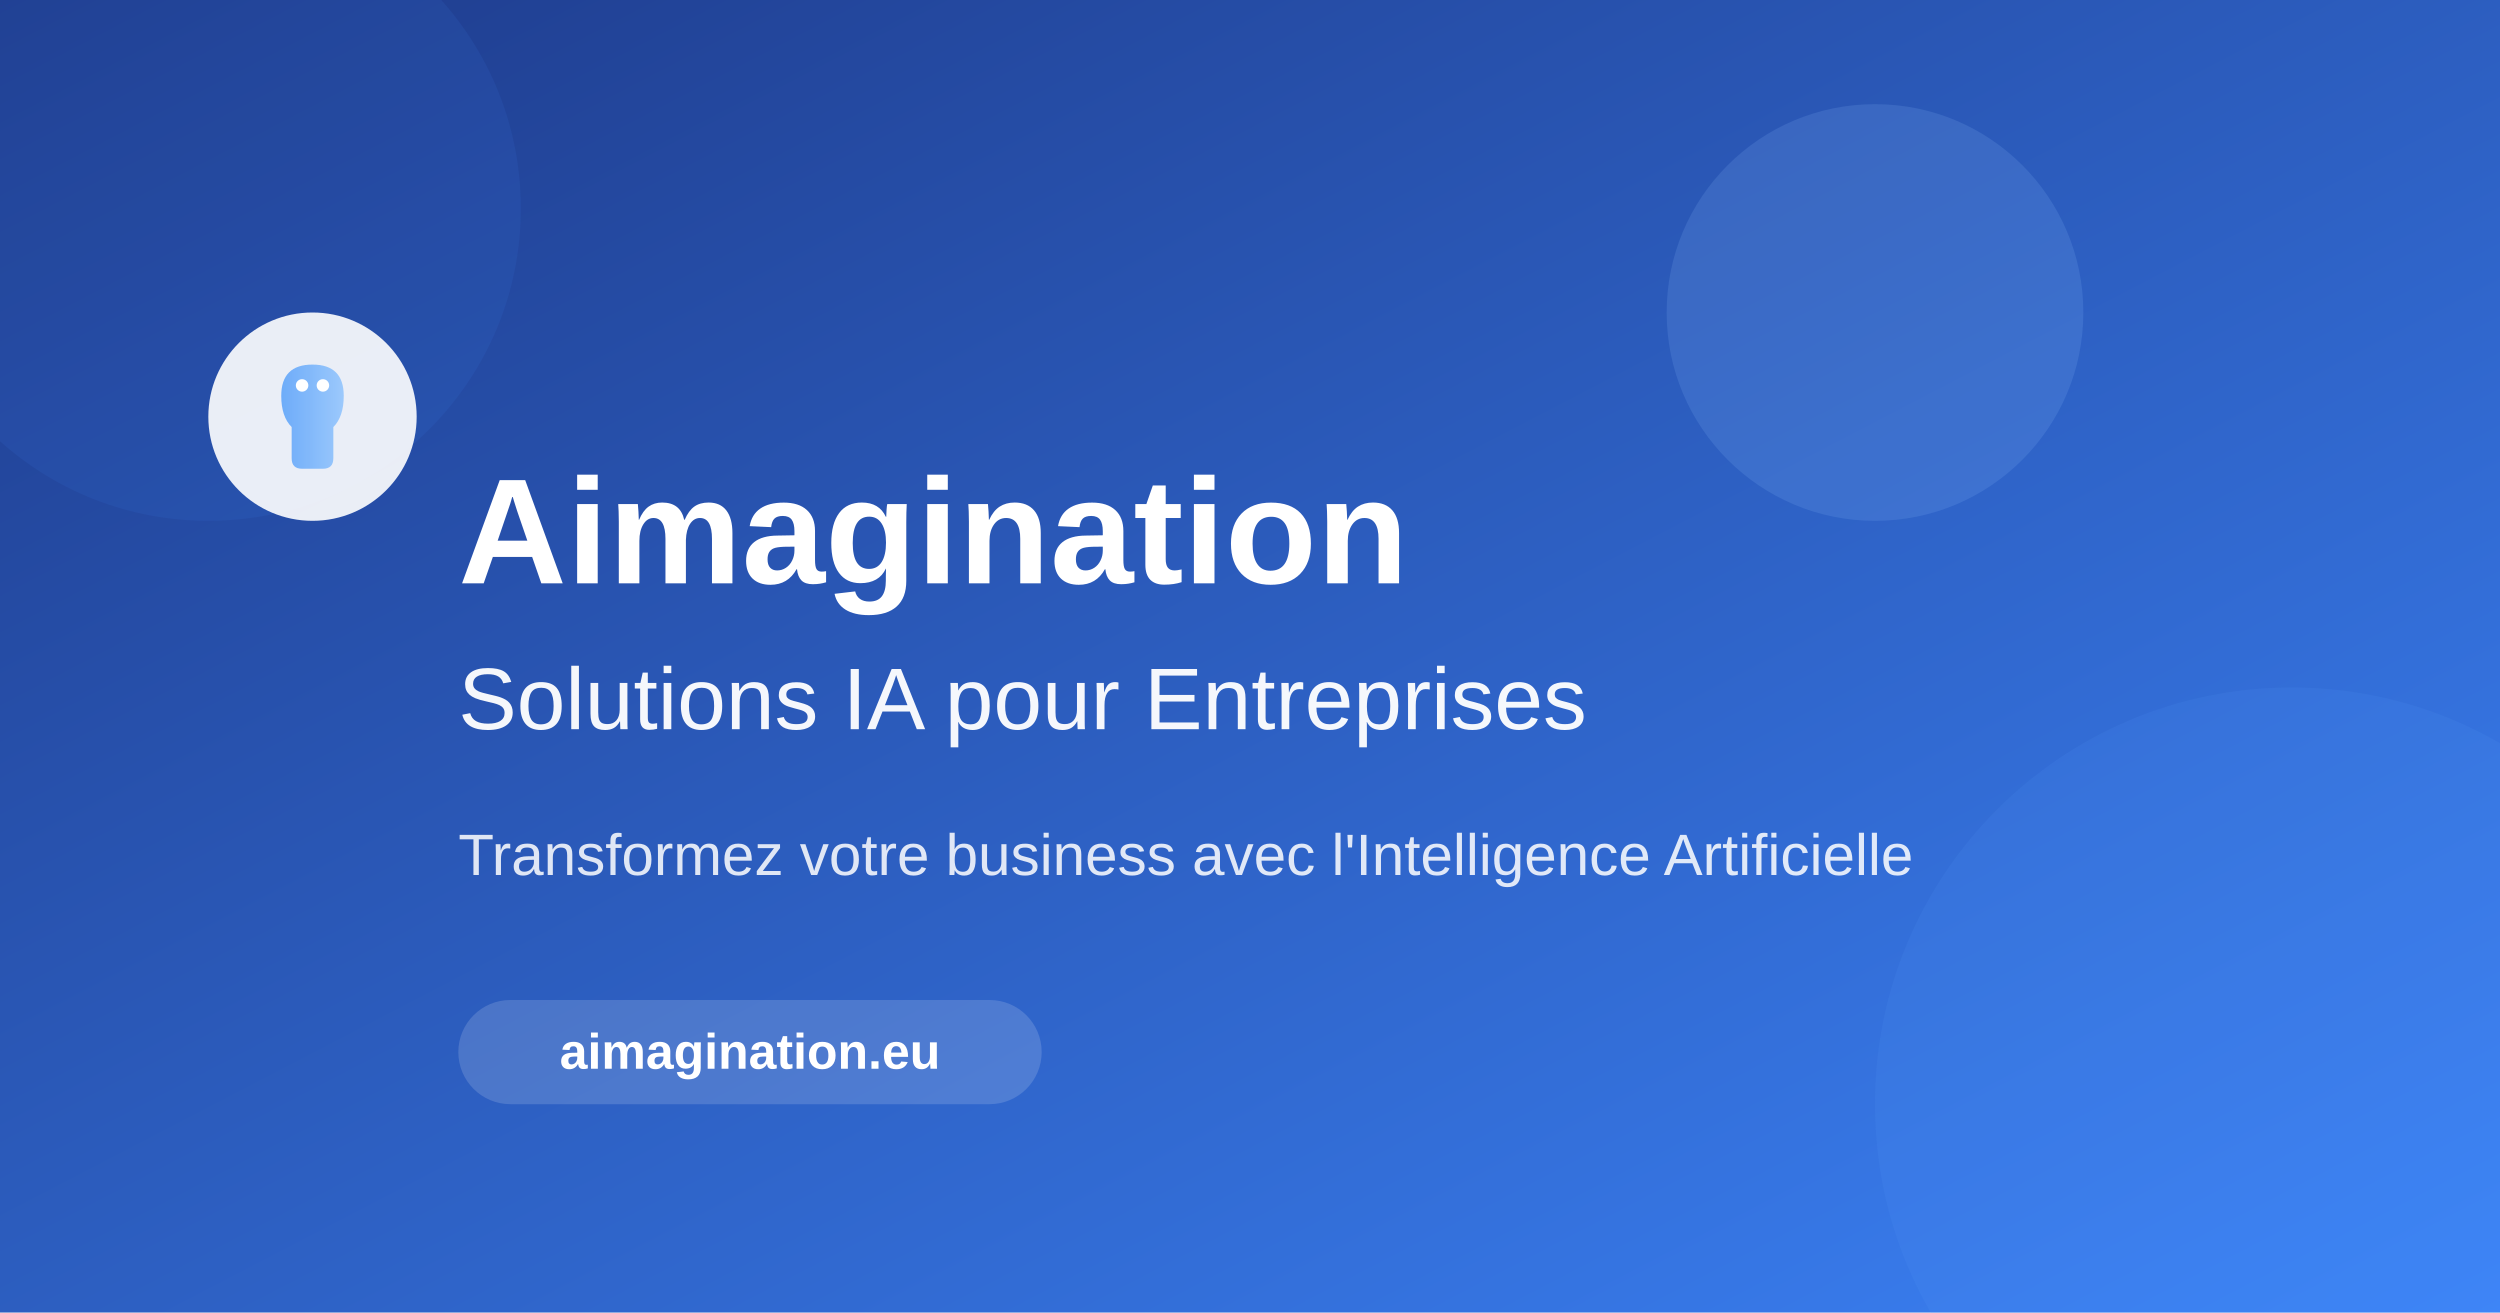
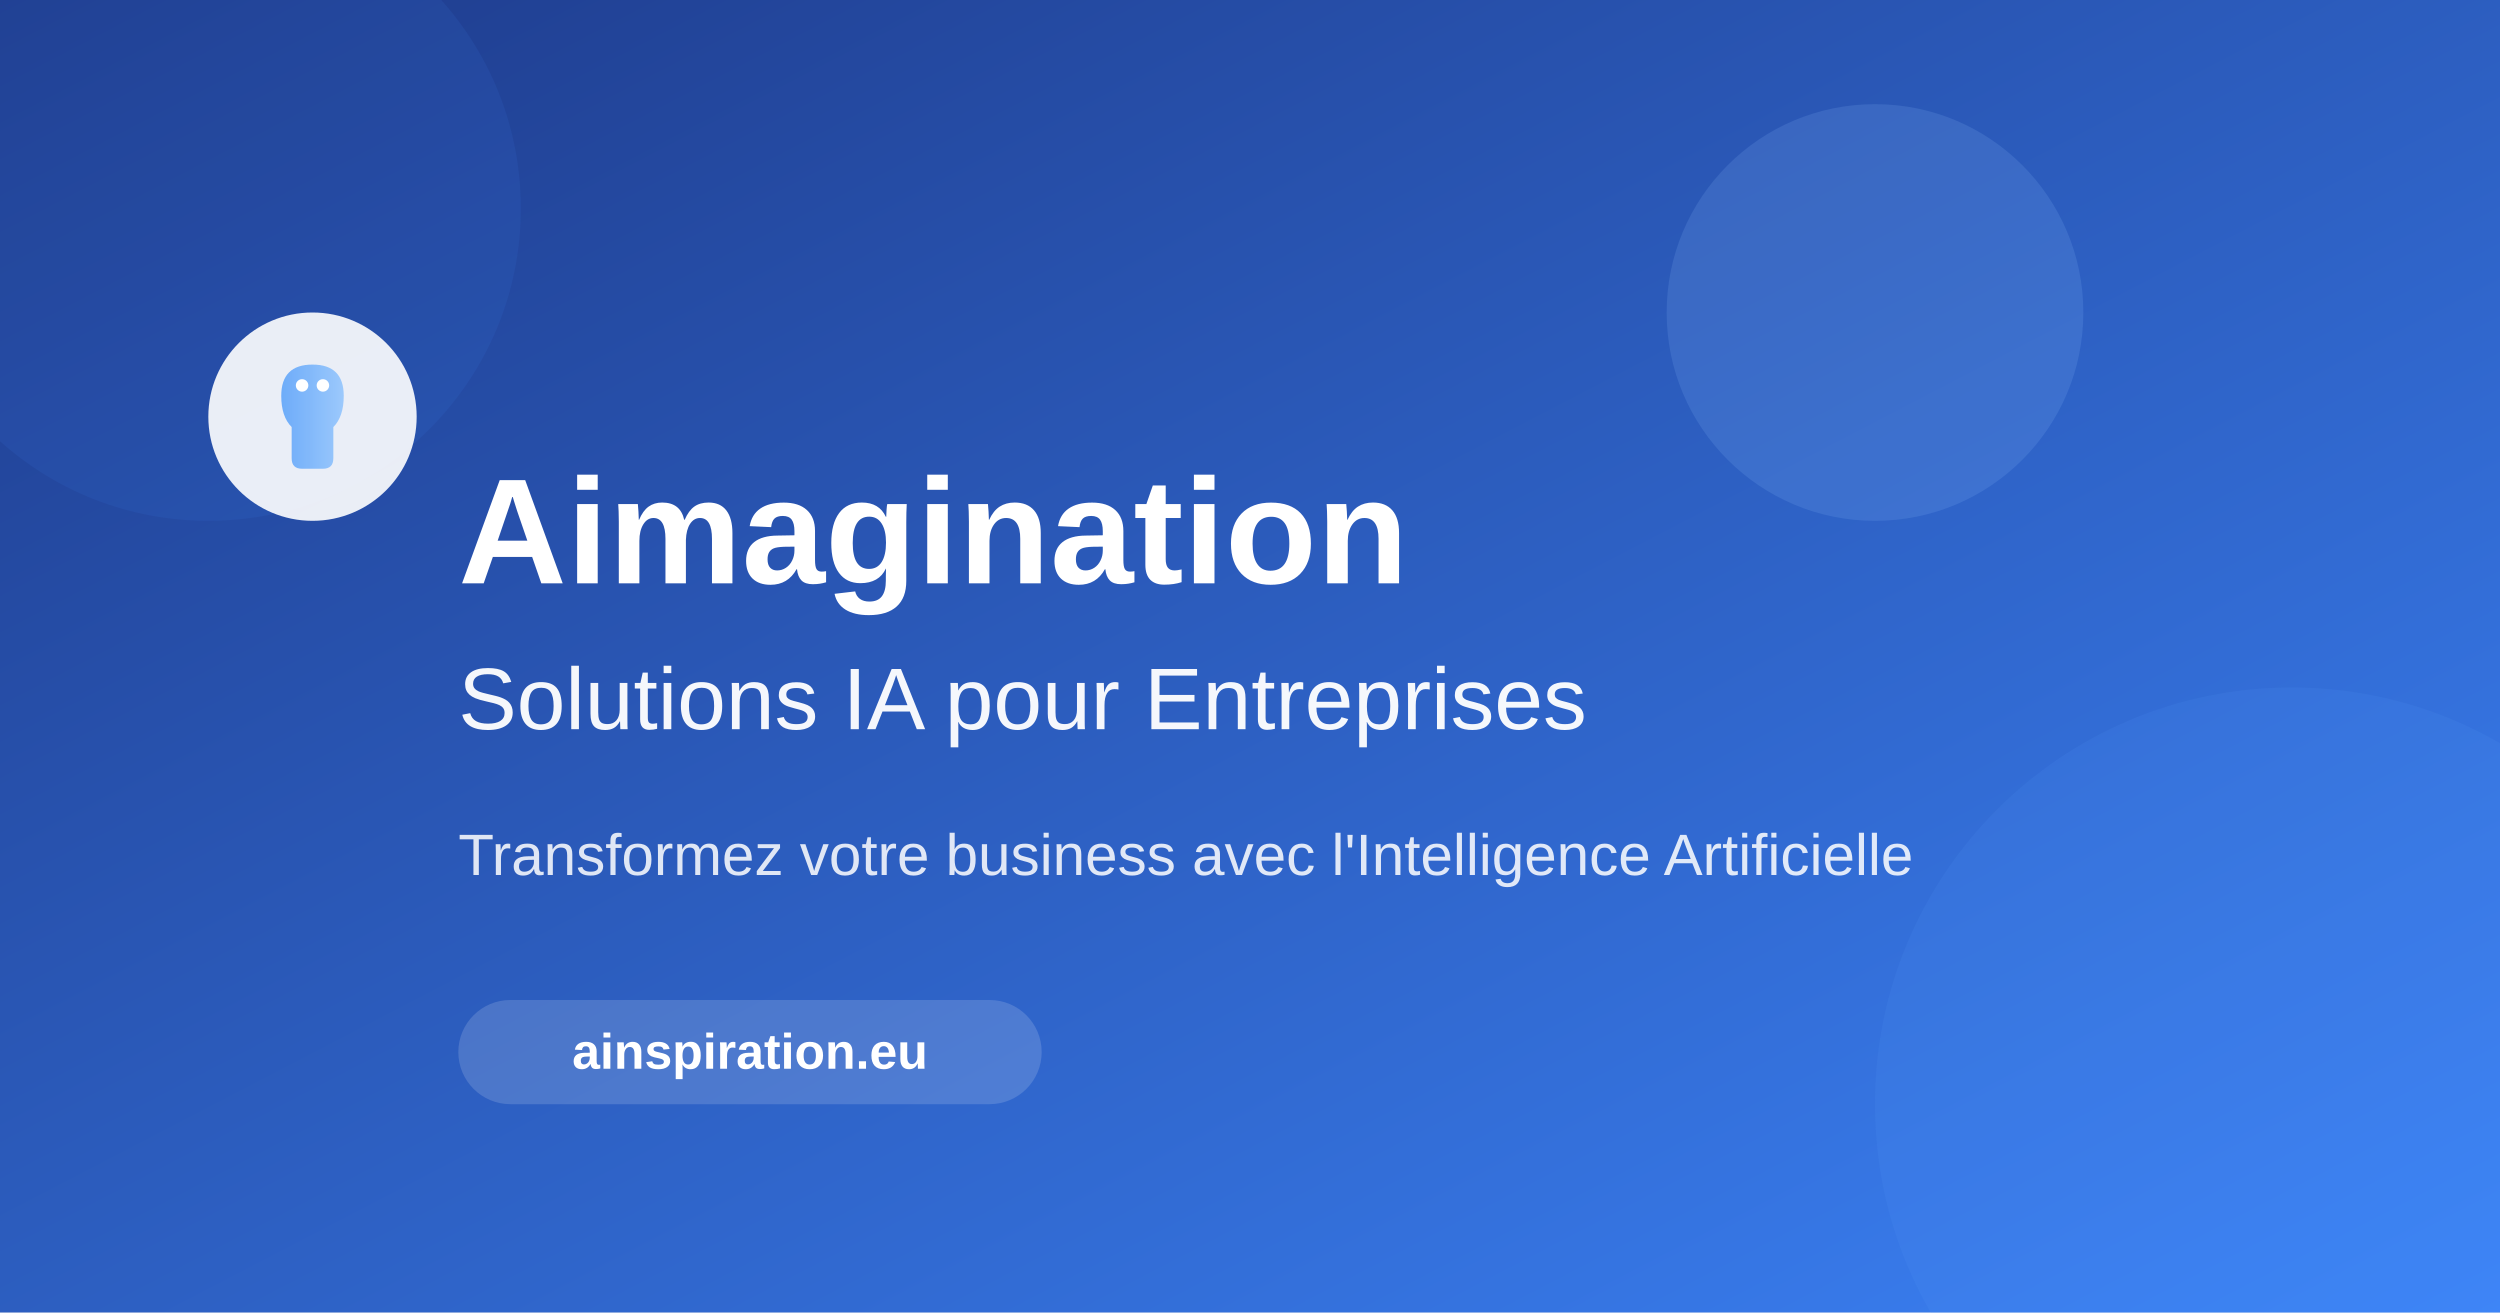
<svg xmlns="http://www.w3.org/2000/svg" width="1200" height="630" viewBox="0 0 1200 630">
  <defs>
    <linearGradient id="bgGradient" x1="0%" y1="0%" x2="100%" y2="100%">
      <stop offset="0%" style="stop-color:#1e3a8a;stop-opacity:1" />
      <stop offset="100%" style="stop-color:#3b82f6;stop-opacity:1" />
    </linearGradient>
    <linearGradient id="accentGradient" x1="0%" y1="0%" x2="100%" y2="0%">
      <stop offset="0%" style="stop-color:#60a5fa;stop-opacity:1" />
      <stop offset="100%" style="stop-color:#93c5fd;stop-opacity:1" />
    </linearGradient>
  </defs>
  <rect width="1200" height="630" fill="url(#bgGradient)" />
  <circle cx="100" cy="100" r="150" fill="#3b82f6" opacity="0.1" />
  <circle cx="1100" cy="530" r="200" fill="#60a5fa" opacity="0.1" />
  <circle cx="900" cy="150" r="100" fill="#93c5fd" opacity="0.15" />
  <g transform="translate(100, 150)">
    <circle cx="50" cy="50" r="50" fill="white" opacity="0.9" />
    <path d="M 35 40 Q 35 25 50 25 Q 65 25 65 40 Q 65 50 60 55 L 60 70 Q 60 75 55 75 L 45 75 Q 40 75 40 70 L 40 55 Q 35 50 35 40 Z" fill="url(#accentGradient)" opacity="0.9" />
    <circle cx="45" cy="35" r="3" fill="white" />
    <circle cx="55" cy="35" r="3" fill="white" />
  </g>
  <text x="220" y="280" font-family="Arial, sans-serif" font-size="72" font-weight="bold" fill="white">
    Aimagination
  </text>
  <text x="220" y="350" font-family="Arial, sans-serif" font-size="42" fill="white" opacity="0.95">
    Solutions IA pour Entreprises
  </text>
  <text x="220" y="420" font-family="Arial, sans-serif" font-size="28" fill="white" opacity="0.85">
    Transformez votre business avec l'Intelligence Artificielle
  </text>
  <g transform="translate(220, 480)">
    <rect width="280" height="50" rx="25" fill="white" opacity="0.15" />
    <text x="140" y="33" font-family="Arial, sans-serif" font-size="24" fill="white" text-anchor="middle" font-weight="600">
-       aimagination.eu
+       ainspiration.eu
    </text>
  </g>
  <line x1="220" y1="370" x2="450" y2="370" stroke="url(#accentGradient)" stroke-width="3" opacity="0.6" />
</svg>
